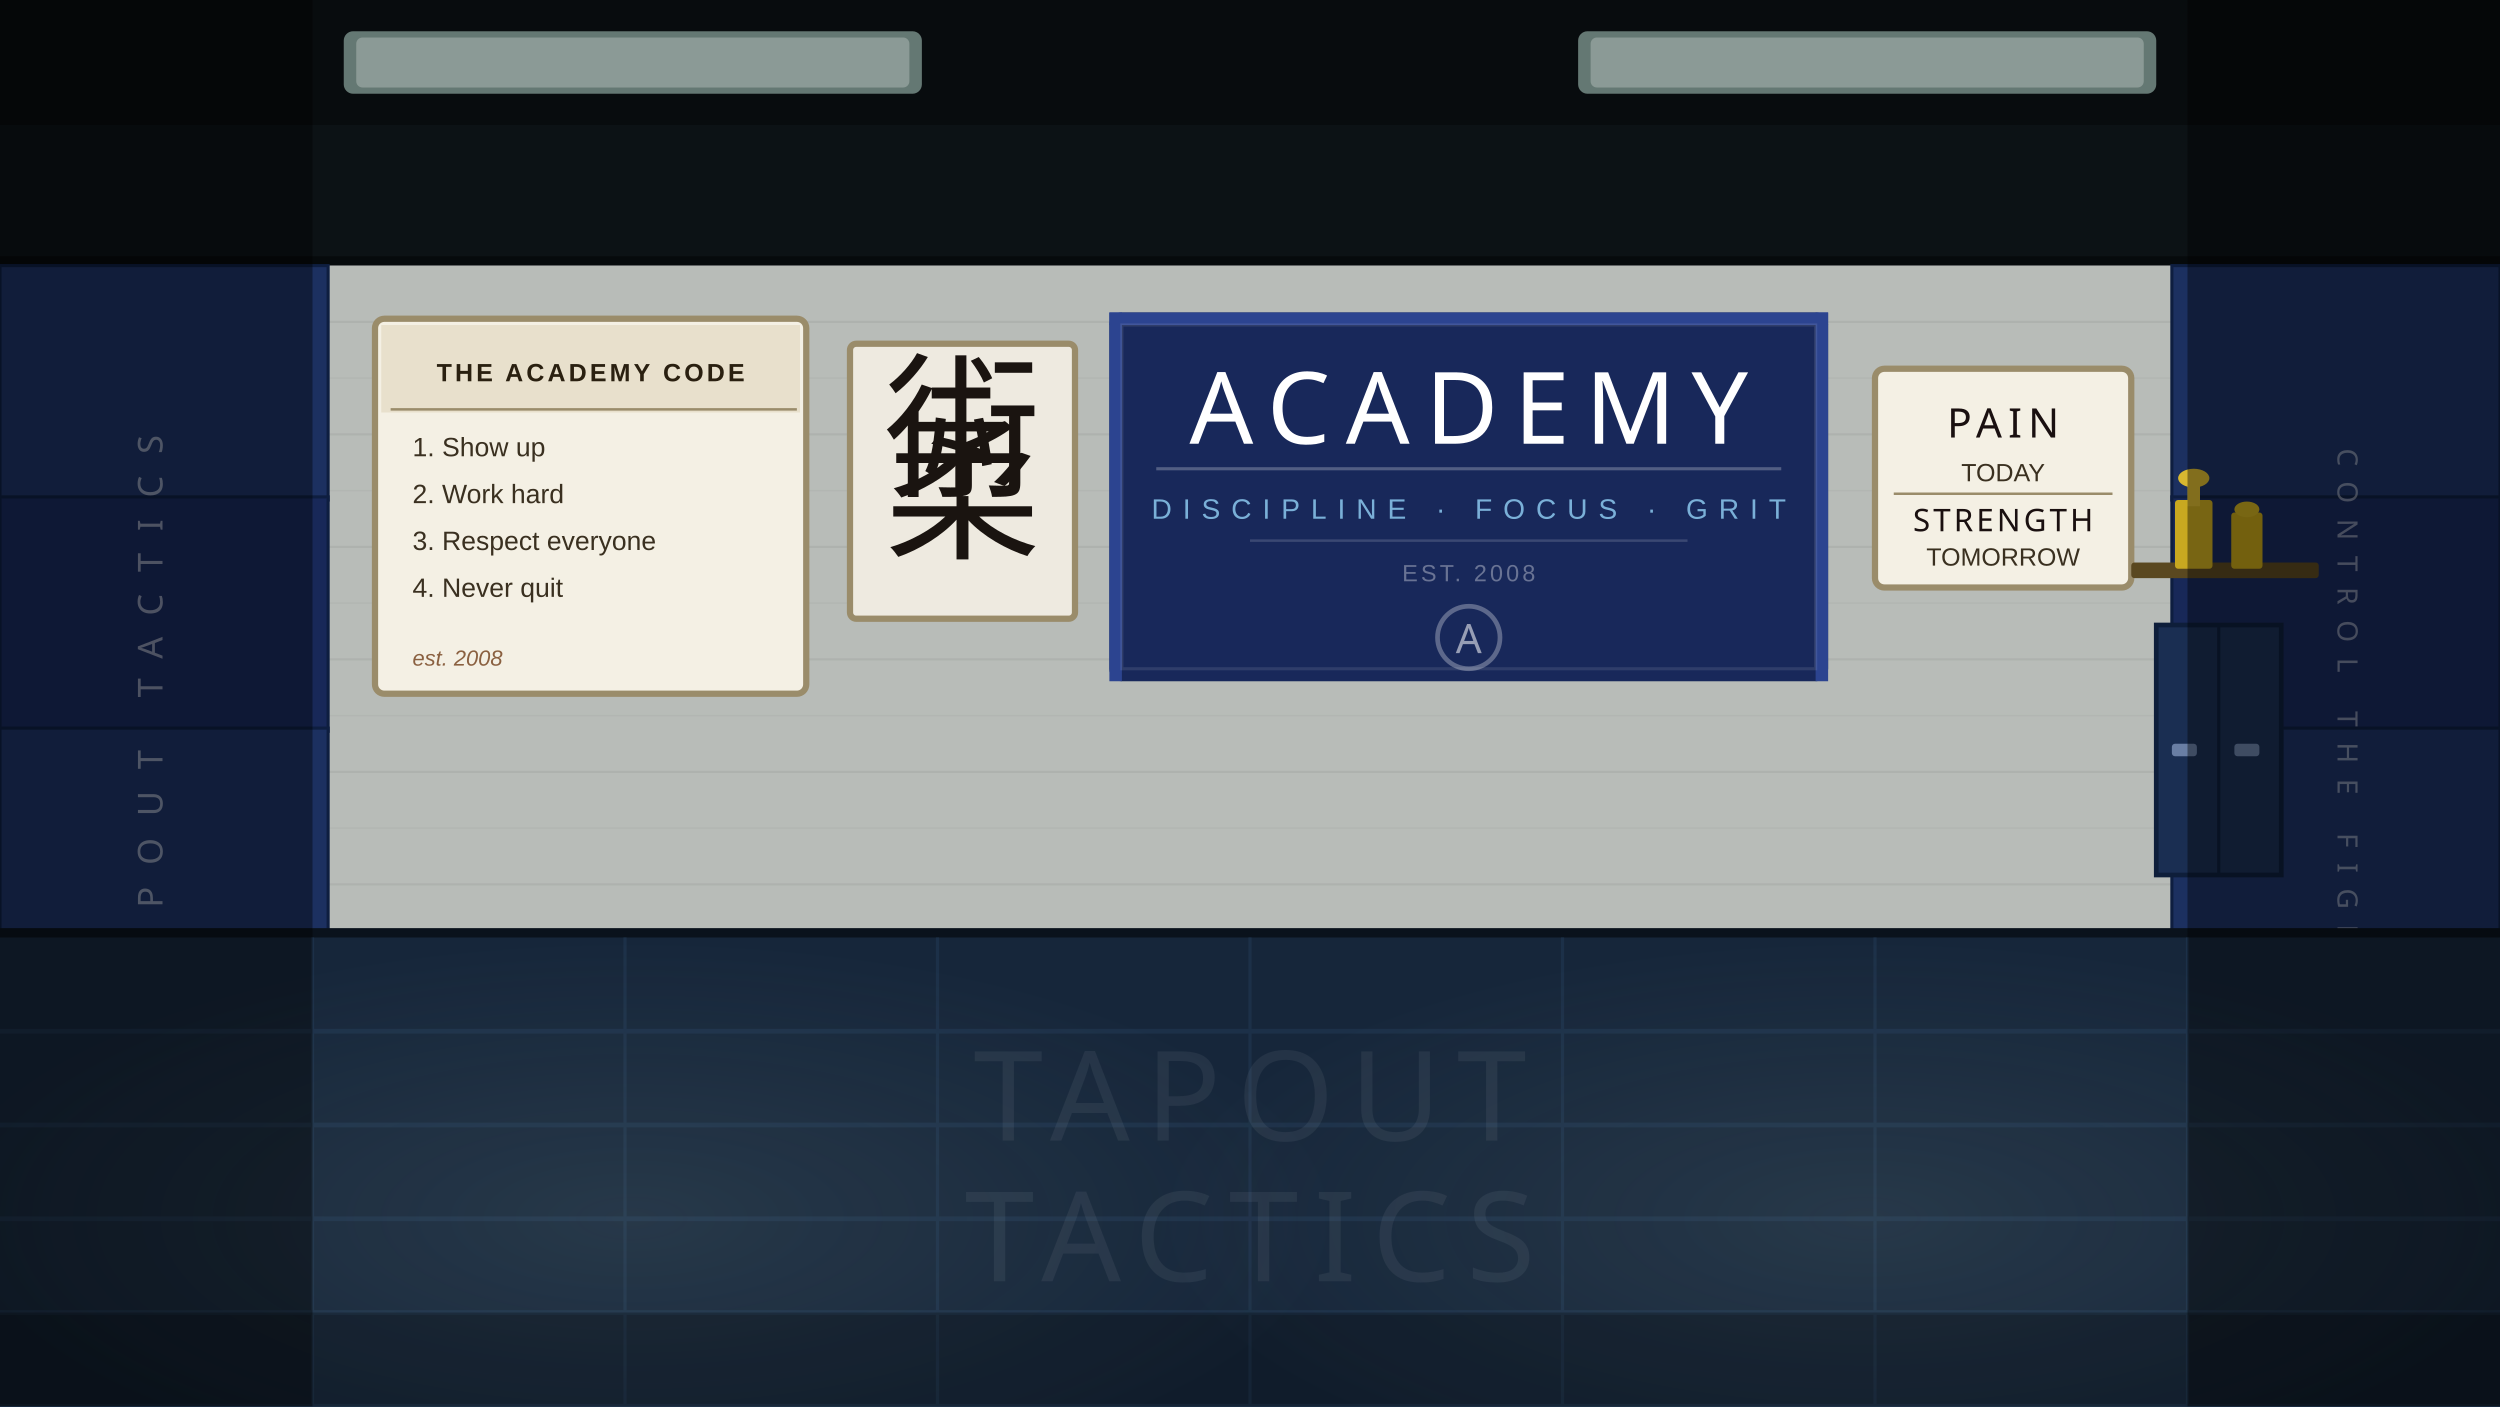
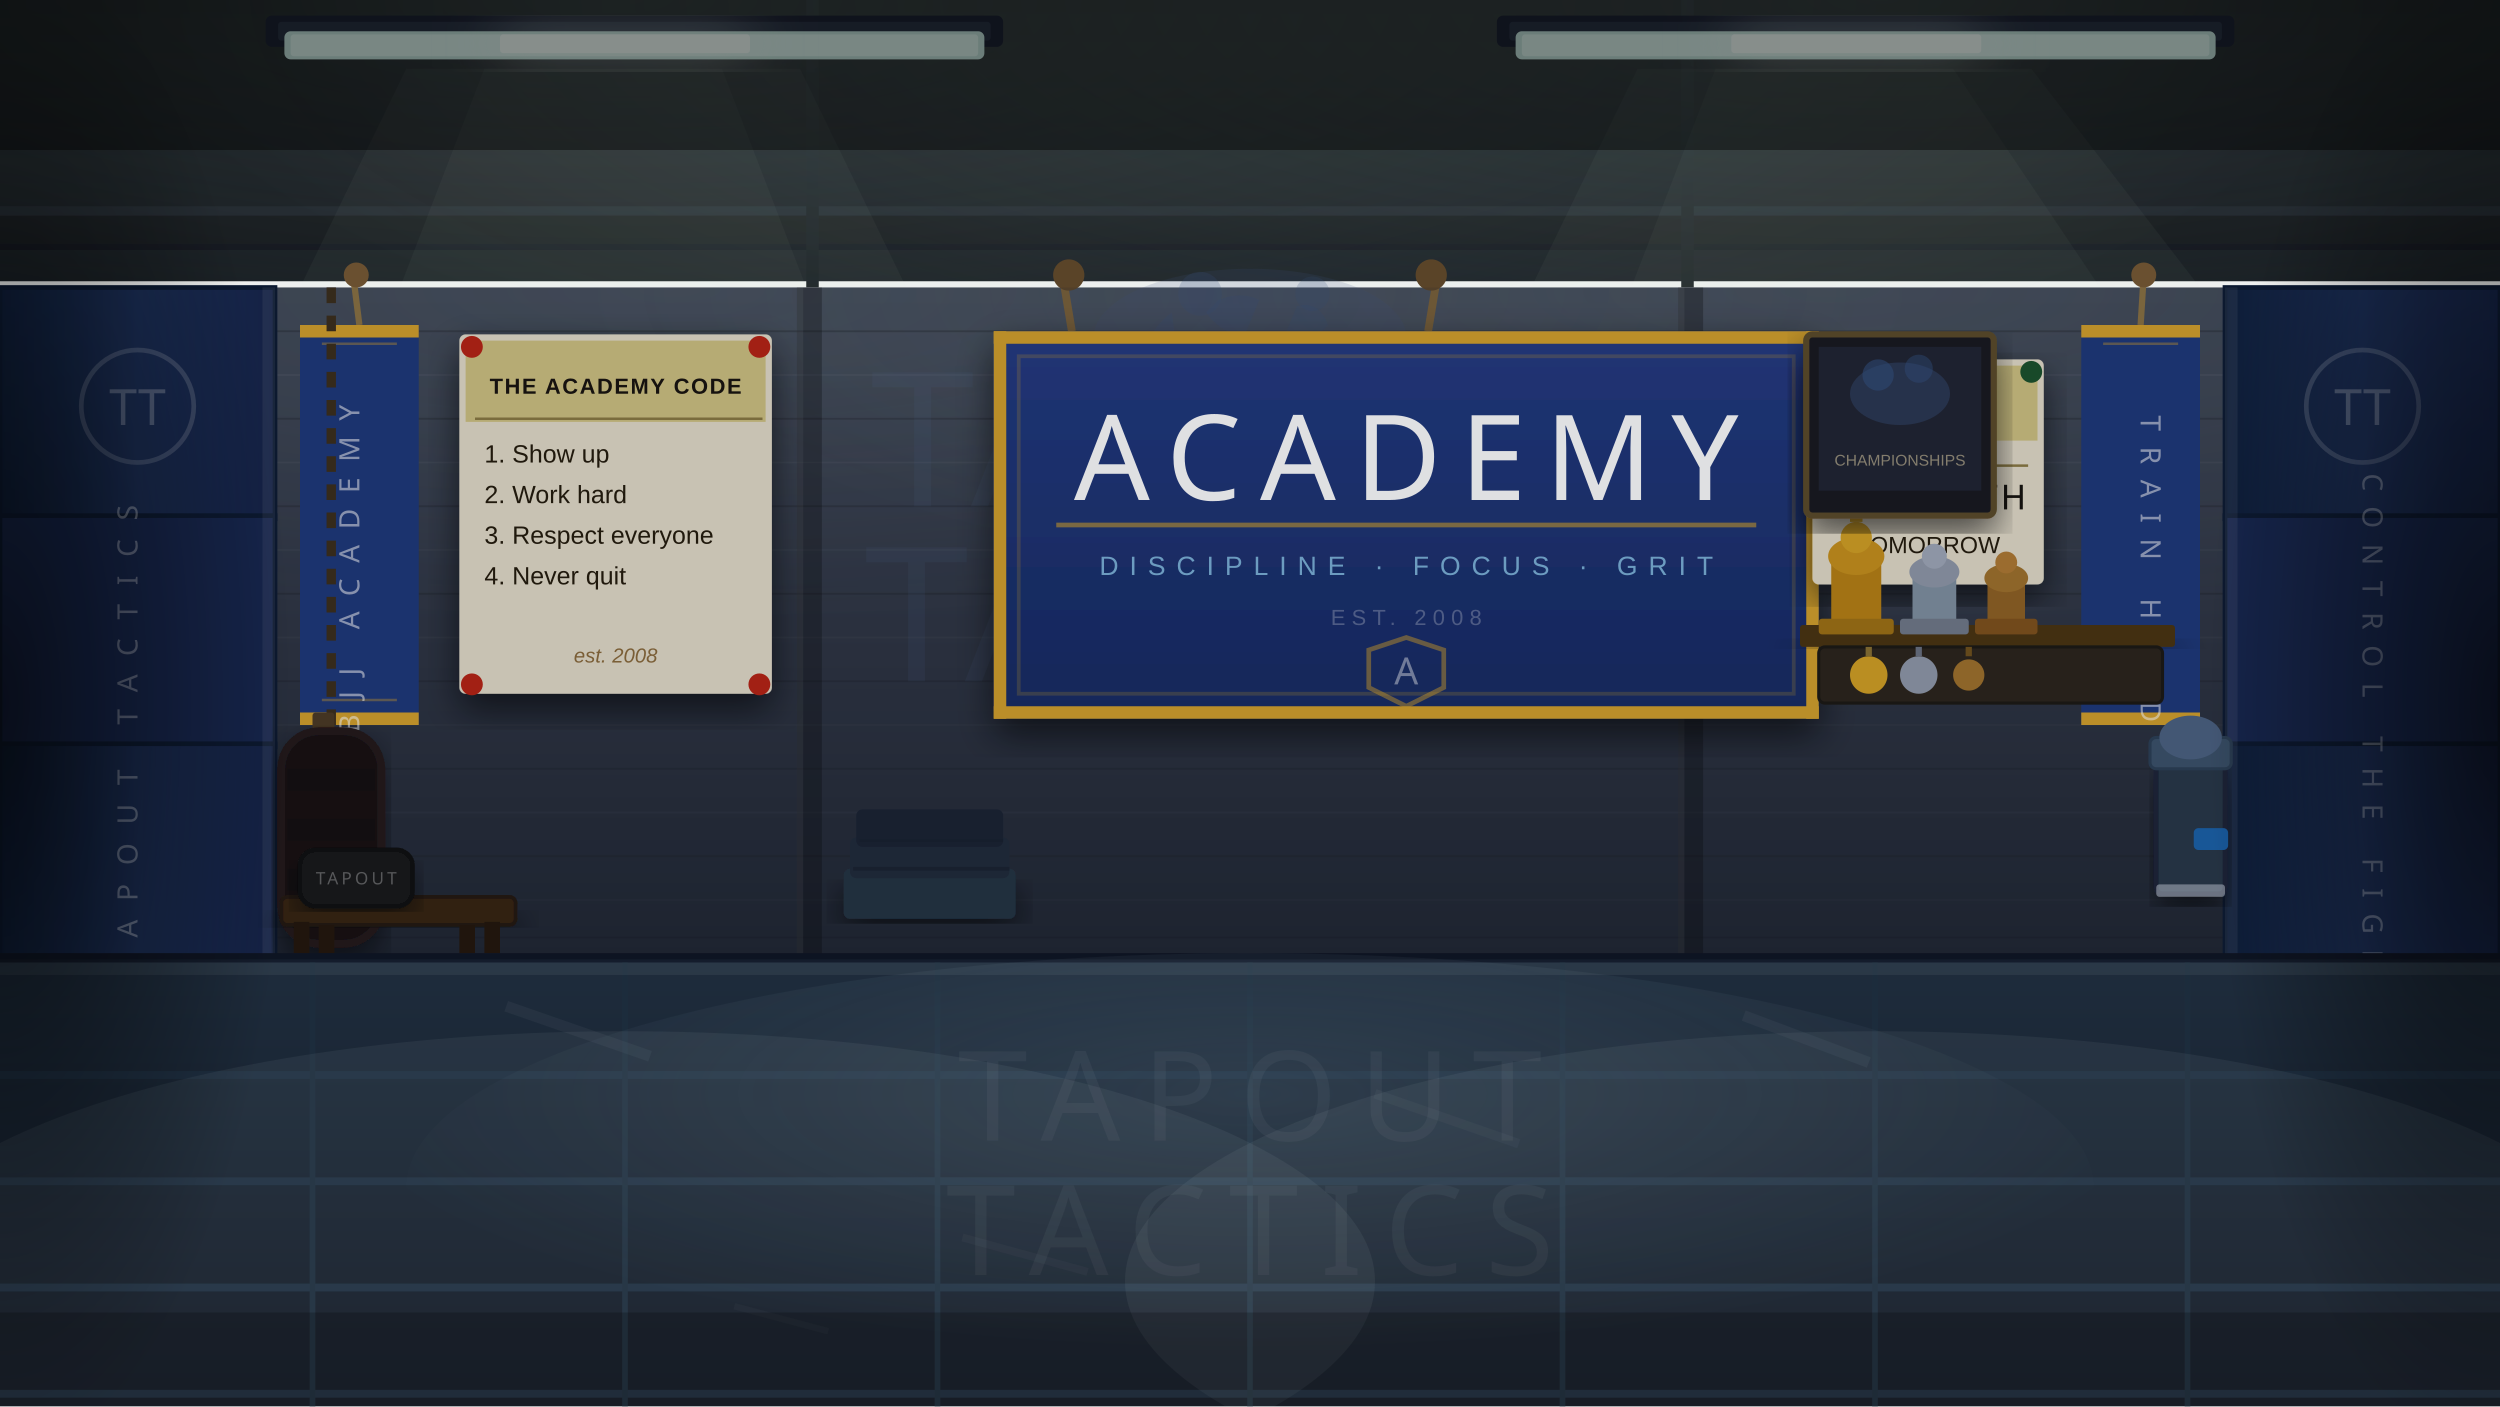
<svg xmlns="http://www.w3.org/2000/svg" viewBox="0 0 800 450">
  <defs>
-     <radialGradient id="lg1" cx="50%" cy="0%" r="80%" gradientTransform="scale(1,0.4)">
-       <stop offset="0%" stop-color="#c8e8d8" stop-opacity="0.22" />
-       <stop offset="100%" stop-color="#c8e8d8" stop-opacity="0" />
-     </radialGradient>
-     <radialGradient id="lg2" cx="50%" cy="0%" r="80%" gradientTransform="scale(1,0.4)">
-       <stop offset="0%" stop-color="#c8e8d8" stop-opacity="0.22" />
-       <stop offset="100%" stop-color="#c8e8d8" stop-opacity="0" />
-     </radialGradient>
-     <radialGradient id="fl1" cx="50%" cy="50%" r="50%">
-       <stop offset="0%" stop-color="#c0ddd0" stop-opacity="0.1" />
-       <stop offset="100%" stop-color="#c0ddd0" stop-opacity="0" />
-     </radialGradient>
-     <radialGradient id="fl2" cx="50%" cy="50%" r="50%">
-       <stop offset="0%" stop-color="#c0ddd0" stop-opacity="0.1" />
-       <stop offset="100%" stop-color="#c0ddd0" stop-opacity="0" />
+     <filter id="glow" x="-100%" y="-100%" width="300%" height="300%">
+       <feGaussianBlur in="SourceGraphic" stdDeviation="10" result="blur" />
+       <feMerge>
+         <feMergeNode in="blur" />
+         <feMergeNode in="SourceGraphic" />
+       </feMerge>
+     </filter>
+     <filter id="softglow" x="-200%" y="-200%" width="500%" height="500%">
+       <feGaussianBlur in="SourceGraphic" stdDeviation="18" />
+     </filter>
+     <filter id="shadow">
+       <feDropShadow dx="0" dy="5" stdDeviation="6" flood-color="#000" flood-opacity="0.65" />
+     </filter>
+     <filter id="lightshadow">
+       <feDropShadow dx="2" dy="2" stdDeviation="3" flood-color="#000" flood-opacity="0.5" />
+     </filter>
+     <linearGradient id="wall" x1="0" y1="0" x2="0" y2="1">
+       <stop offset="0%" stop-color="#383f4e" />
+       <stop offset="55%" stop-color="#2c3240" />
+       <stop offset="100%" stop-color="#1e2430" />
+     </linearGradient>
+     <linearGradient id="floor" x1="0" y1="0" x2="0" y2="1">
+       <stop offset="0%" stop-color="#1e2c3c" />
+       <stop offset="100%" stop-color="#111824" />
+     </linearGradient>
+     <linearGradient id="pad" x1="0" y1="0" x2="1" y2="0">
+       <stop offset="0%" stop-color="#0c1c38" />
+       <stop offset="50%" stop-color="#1a2e58" />
+       <stop offset="100%" stop-color="#142248" />
+     </linearGradient>
+     <linearGradient id="banner" x1="0" y1="0" x2="0" y2="1">
+       <stop offset="0%" stop-color="#223880" />
+       <stop offset="100%" stop-color="#142860" />
+     </linearGradient>
+     <linearGradient id="ceiling" x1="0" y1="0" x2="0" y2="1">
+       <stop offset="0%" stop-color="#06080c" />
+       <stop offset="100%" stop-color="#0e1218" />
+     </linearGradient>
+     <radialGradient id="lbeam1" cx="25%" cy="0%" r="70%" gradientTransform="scale(1,0.5)">
+       <stop offset="0%" stop-color="#c8e8de" stop-opacity="0.18" />
+       <stop offset="100%" stop-color="#c8e8de" stop-opacity="0" />
+     </radialGradient>
+     <radialGradient id="lbeam2" cx="75%" cy="0%" r="70%" gradientTransform="scale(1,0.5)">
+       <stop offset="0%" stop-color="#c8e8de" stop-opacity="0.18" />
+       <stop offset="100%" stop-color="#c8e8de" stop-opacity="0" />
+     </radialGradient>
+     <radialGradient id="fglow" cx="50%" cy="30%" r="55%">
+       <stop offset="0%" stop-color="#a8c8d8" stop-opacity="0.14" />
+       <stop offset="100%" stop-color="#a8c8d8" stop-opacity="0" />
+     </radialGradient>
+     <radialGradient id="vleft" cx="0%" cy="50%" r="55%">
+       <stop offset="0%" stop-color="#000" stop-opacity="0.72" />
+       <stop offset="100%" stop-color="#000" stop-opacity="0" />
+     </radialGradient>
+     <radialGradient id="vright" cx="100%" cy="50%" r="55%">
+       <stop offset="0%" stop-color="#000" stop-opacity="0.72" />
+       <stop offset="100%" stop-color="#000" stop-opacity="0" />
+     </radialGradient>
+     <radialGradient id="walllight1" cx="27%" cy="0%" r="50%">
+       <stop offset="0%" stop-color="#c8e0d8" stop-opacity="0.1" />
+       <stop offset="100%" stop-color="#c8e0d8" stop-opacity="0" />
+     </radialGradient>
+     <radialGradient id="walllight2" cx="73%" cy="0%" r="50%">
+       <stop offset="0%" stop-color="#c8e0d8" stop-opacity="0.1" />
+       <stop offset="100%" stop-color="#c8e0d8" stop-opacity="0" />
    </radialGradient>
  </defs>
-   <rect width="800" height="85" fill="#0c1215" />
-   <rect y="82" width="800" height="3" fill="#060a0c" />
-   <rect x="110" y="10" width="185" height="20" rx="3" fill="#9ab8b0" />
-   <rect x="114" y="12" width="177" height="16" rx="2" fill="#d5ede6" />
-   <ellipse cx="202" cy="12" rx="160" ry="70" fill="url(#lg1)" />
-   <rect x="505" y="10" width="185" height="20" rx="3" fill="#9ab8b0" />
-   <rect x="509" y="12" width="177" height="16" rx="2" fill="#d5ede6" />
-   <ellipse cx="597" cy="12" rx="160" ry="70" fill="url(#lg2)" />
-   <rect y="85" width="800" height="215" fill="#c4c8c4" />
-   <rect y="85" width="800" height="215" fill="rgba(0,0,0,0.06)" />
-   <line x1="0" y1="103" x2="800" y2="103" stroke="#aeb2ae" stroke-width="0.7" />
-   <line x1="0" y1="121" x2="800" y2="121" stroke="#b2b6b2" stroke-width="0.5" />
-   <line x1="0" y1="139" x2="800" y2="139" stroke="#aeb2ae" stroke-width="0.7" />
-   <line x1="0" y1="157" x2="800" y2="157" stroke="#b2b6b2" stroke-width="0.5" />
-   <line x1="0" y1="175" x2="800" y2="175" stroke="#aeb2ae" stroke-width="0.7" />
-   <line x1="0" y1="193" x2="800" y2="193" stroke="#b2b6b2" stroke-width="0.5" />
-   <line x1="0" y1="211" x2="800" y2="211" stroke="#aeb2ae" stroke-width="0.7" />
-   <line x1="0" y1="229" x2="800" y2="229" stroke="#b2b6b2" stroke-width="0.5" />
-   <line x1="0" y1="247" x2="800" y2="247" stroke="#aeb2ae" stroke-width="0.7" />
-   <line x1="0" y1="265" x2="800" y2="265" stroke="#b2b6b2" stroke-width="0.5" />
-   <line x1="0" y1="283" x2="800" y2="283" stroke="#aeb2ae" stroke-width="0.7" />
-   <rect x="0" y="85" width="105" height="75" rx="0" fill="#1c3060" stroke="#0e1e40" stroke-width="1" />
-   <rect x="0" y="159" width="105" height="75" rx="0" fill="#182858" stroke="#0e1e40" stroke-width="1" />
-   <rect x="0" y="233" width="105" height="67" rx="0" fill="#1c3060" stroke="#0e1e40" stroke-width="1" />
-   <text x="52" y="228" text-anchor="middle" fill="rgba(255,255,255,0.45)" font-family="Impact,sans-serif" font-size="11" letter-spacing="7" transform="rotate(-90 52 228)">TAPOUT TACTICS</text>
-   <rect x="695" y="85" width="105" height="75" rx="0" fill="#1c3060" stroke="#0e1e40" stroke-width="1" />
-   <rect x="695" y="159" width="105" height="75" rx="0" fill="#182858" stroke="#0e1e40" stroke-width="1" />
-   <rect x="695" y="233" width="105" height="67" rx="0" fill="#1c3060" stroke="#0e1e40" stroke-width="1" />
-   <text x="748" y="228" text-anchor="middle" fill="rgba(255,255,255,0.4)" font-family="Impact,sans-serif" font-size="9" letter-spacing="5" transform="rotate(90 748 228)">CONTROL THE FIGHT</text>
-   <rect x="120" y="102" width="138" height="120" rx="3" fill="#f4f0e4" stroke="#9a8c6a" stroke-width="2" />
-   <rect x="122" y="104" width="134" height="28" fill="#e8e0cc" />
-   <text x="189" y="122" text-anchor="middle" fill="#2a2010" font-family="Arial,sans-serif" font-size="8" font-weight="bold" letter-spacing="1">THE ACADEMY CODE</text>
-   <line x1="125" y1="131" x2="255" y2="131" stroke="#9a8c6a" stroke-width="0.8" />
-   <text x="132" y="146" fill="#3a3020" font-family="Arial,sans-serif" font-size="8.5">1. Show up</text>
-   <text x="132" y="161" fill="#3a3020" font-family="Arial,sans-serif" font-size="8.5">2. Work hard</text>
-   <text x="132" y="176" fill="#3a3020" font-family="Arial,sans-serif" font-size="8.5">3. Respect everyone</text>
-   <text x="132" y="191" fill="#3a3020" font-family="Arial,sans-serif" font-size="8.5">4. Never quit</text>
-   <text x="132" y="213" fill="#8a6040" font-family="Arial,sans-serif" font-size="7" font-style="italic">est. 2008</text>
-   <rect x="272" y="110" width="72" height="88" rx="2" fill="#eeeae0" stroke="#9a8c6a" stroke-width="2" />
-   <text x="308" y="175" text-anchor="middle" fill="#1a1410" font-family="serif" font-size="50">柔</text>
-   <text x="308" y="155" text-anchor="middle" fill="#1a1410" font-family="serif" font-size="50">術</text>
-   <rect x="355" y="100" width="230" height="118" rx="4" fill="#18285a" />
-   <rect x="355" y="100" width="230" height="4" fill="#2c4490" />
-   <rect x="355" y="100" width="4" height="118" fill="#2c4490" />
-   <rect x="581" y="100" width="4" height="118" fill="#2c4490" />
-   <rect x="359" y="104" width="222" height="110" fill="none" stroke="rgba(255,255,255,0.1)" stroke-width="1" />
-   <text x="470" y="142" text-anchor="middle" fill="#ffffff" font-family="Impact,sans-serif" font-size="32" letter-spacing="5">ACADEMY</text>
-   <line x1="370" y1="150" x2="570" y2="150" stroke="rgba(255,255,255,0.25)" stroke-width="1" />
-   <text x="470" y="166" text-anchor="middle" fill="#7ab0d8" font-family="Arial,sans-serif" font-size="9" letter-spacing="3.5">DISCIPLINE · FOCUS · GRIT</text>
-   <line x1="400" y1="173" x2="540" y2="173" stroke="rgba(255,255,255,0.15)" stroke-width="0.8" />
-   <text x="470" y="186" text-anchor="middle" fill="rgba(255,255,255,0.35)" font-family="Arial,sans-serif" font-size="7.5" letter-spacing="1">EST. 2008</text>
-   <circle cx="470" cy="204" r="10" fill="none" stroke="rgba(255,255,255,0.3)" stroke-width="1.5" />
-   <text x="470" y="209" text-anchor="middle" fill="rgba(255,255,255,0.55)" font-family="Impact,sans-serif" font-size="13">A</text>
-   <rect x="600" y="118" width="82" height="70" rx="3" fill="#f4f0e4" stroke="#9a8c6a" stroke-width="2" />
-   <text x="641" y="140" text-anchor="middle" fill="#1a1010" font-family="Impact,sans-serif" font-size="13" letter-spacing="2">PAIN</text>
-   <text x="641" y="154" text-anchor="middle" fill="#3a3020" font-family="Arial,sans-serif" font-size="8">TODAY</text>
-   <line x1="606" y1="158" x2="676" y2="158" stroke="#9a8c6a" stroke-width="0.8" />
-   <text x="641" y="170" text-anchor="middle" fill="#1a1010" font-family="Impact,sans-serif" font-size="10" letter-spacing="1">STRENGTH</text>
-   <text x="641" y="181" text-anchor="middle" fill="#3a3020" font-family="Arial,sans-serif" font-size="8">TOMORROW</text>
-   <rect x="690" y="200" width="40" height="80" fill="#1a2e52" stroke="#0e1e3a" stroke-width="1.5" />
-   <line x1="710" y1="200" x2="710" y2="280" stroke="#0e1e3a" stroke-width="1" />
-   <rect x="695" y="238" width="8" height="4" rx="1" fill="#8aa0c8" opacity="0.7" />
-   <rect x="715" y="238" width="8" height="4" rx="1" fill="#8aa0c8" opacity="0.7" />
-   <rect x="682" y="180" width="60" height="5" fill="#5a4820" rx="1" />
-   <rect x="696" y="160" width="12" height="22" fill="#c8a820" rx="1" />
-   <rect x="700" y="154" width="4" height="8" fill="#d8b830" />
-   <ellipse cx="702" cy="153" rx="5" ry="3" fill="#d8b830" />
-   <rect x="714" y="164" width="10" height="18" fill="#c0a018" rx="1" />
-   <ellipse cx="719" cy="163" rx="4" ry="2.5" fill="#c8aa20" />
-   <rect y="297" width="800" height="5" fill="#0a121c" />
-   <rect y="300" width="800" height="150" fill="#16263a" />
-   <line x1="0" y1="330" x2="800" y2="330" stroke="#1c3048" stroke-width="1.5" />
-   <line x1="0" y1="360" x2="800" y2="360" stroke="#1c3048" stroke-width="1.5" />
-   <line x1="0" y1="390" x2="800" y2="390" stroke="#1c3048" stroke-width="1.5" />
-   <line x1="0" y1="420" x2="800" y2="420" stroke="#1c3048" stroke-width="1.5" />
-   <line x1="0" y1="450" x2="800" y2="450" stroke="#1c3048" stroke-width="1.5" />
-   <line x1="100" y1="300" x2="100" y2="450" stroke="#1c3048" stroke-width="1" />
-   <line x1="200" y1="300" x2="200" y2="450" stroke="#1c3048" stroke-width="1" />
-   <line x1="300" y1="300" x2="300" y2="450" stroke="#1c3048" stroke-width="1" />
-   <line x1="400" y1="300" x2="400" y2="450" stroke="#1c3048" stroke-width="1" />
-   <line x1="500" y1="300" x2="500" y2="450" stroke="#1c3048" stroke-width="1" />
-   <line x1="600" y1="300" x2="600" y2="450" stroke="#1c3048" stroke-width="1" />
-   <line x1="700" y1="300" x2="700" y2="450" stroke="#1c3048" stroke-width="1" />
-   <text x="400" y="365" text-anchor="middle" fill="rgba(255,255,255,0.06)" font-family="Impact,sans-serif" font-size="40" letter-spacing="5">TAPOUT</text>
-   <text x="400" y="410" text-anchor="middle" fill="rgba(255,255,255,0.06)" font-family="Impact,sans-serif" font-size="40" letter-spacing="5">TACTICS</text>
-   <ellipse cx="202" cy="390" rx="230" ry="90" fill="url(#fl1)" />
-   <ellipse cx="597" cy="390" rx="230" ry="90" fill="url(#fl2)" />
-   <rect width="100" height="450" fill="rgba(0,0,0,0.4)" />
-   <rect x="700" width="100" height="450" fill="rgba(0,0,0,0.4)" />
-   <rect width="800" height="40" fill="rgba(0,0,0,0.35)" />
-   <rect y="420" width="800" height="30" fill="rgba(0,0,0,0.25)" />
+   <rect width="800" height="90" fill="url(#ceiling)" />
+   <rect y="68" width="800" height="10" fill="#0a0c10" />
+   <rect y="66" width="800" height="3" fill="#141820" />
+   <rect y="78" width="800" height="2" fill="#060810" />
+   <rect x="258" y="0" width="4" height="92" fill="#0a0e14" />
+   <rect x="538" y="0" width="4" height="92" fill="#0a0e14" />
+   <rect width="800" height="450" fill="url(#lbeam1)" />
+   <rect width="800" height="450" fill="url(#lbeam2)" />
+   <rect x="85" y="5" width="236" height="10" rx="2" fill="#1a2030" />
+   <rect x="89" y="7" width="228" height="6" rx="1" fill="#263040" />
+   <rect x="91" y="10" width="224" height="9" rx="2" fill="#b8d8d0" />
+   <rect x="93" y="11" width="220" height="7" rx="1" fill="#d0e8e2" />
+   <rect x="160" y="11" width="80" height="6" rx="1" fill="#e8f4f0" filter="url(#glow)" />
+   <rect x="479" y="5" width="236" height="10" rx="2" fill="#1a2030" />
+   <rect x="483" y="7" width="228" height="6" rx="1" fill="#263040" />
+   <rect x="485" y="10" width="224" height="9" rx="2" fill="#b8d8d0" />
+   <rect x="487" y="11" width="220" height="7" rx="1" fill="#d0e8e2" />
+   <rect x="554" y="11" width="80" height="6" rx="1" fill="#e8f4f0" filter="url(#glow)" />
+   <polygon points="130,22 256,22 290,92 96,92" fill="rgba(200,228,218,0.04)" />
+   <polygon points="155,22 231,22 258,92 128,92" fill="rgba(200,228,218,0.035)" />
+   <polygon points="524,22 650,22 704,92 490,92" fill="rgba(200,228,218,0.04)" />
+   <polygon points="549,22 625,22 672,92 522,92" fill="rgba(200,228,218,0.035)" />
+   <rect y="92" width="800" height="215" fill="url(#wall)" />
+   <rect y="92" width="800" height="215" fill="url(#walllight1)" />
+   <rect y="92" width="800" height="215" fill="url(#walllight2)" />
+   <line x1="0" y1="106" x2="800" y2="106" stroke="rgba(0,0,0,0.2)" stroke-width="0.6" />
+   <line x1="0" y1="120" x2="800" y2="120" stroke="rgba(255,255,255,0.045)" stroke-width="0.5" />
+   <line x1="0" y1="134" x2="800" y2="134" stroke="rgba(0,0,0,0.18)" stroke-width="0.6" />
+   <line x1="0" y1="148" x2="800" y2="148" stroke="rgba(255,255,255,0.04)" stroke-width="0.5" />
+   <line x1="0" y1="162" x2="800" y2="162" stroke="rgba(0,0,0,0.16)" stroke-width="0.6" />
+   <line x1="0" y1="176" x2="800" y2="176" stroke="rgba(255,255,255,0.035)" stroke-width="0.5" />
+   <line x1="0" y1="190" x2="800" y2="190" stroke="rgba(0,0,0,0.15)" stroke-width="0.6" />
+   <line x1="0" y1="204" x2="800" y2="204" stroke="rgba(255,255,255,0.03)" stroke-width="0.5" />
+   <line x1="0" y1="218" x2="800" y2="218" stroke="rgba(0,0,0,0.14)" stroke-width="0.6" />
+   <line x1="0" y1="232" x2="800" y2="232" stroke="rgba(255,255,255,0.03)" stroke-width="0.5" />
+   <line x1="0" y1="246" x2="800" y2="246" stroke="rgba(0,0,0,0.12)" stroke-width="0.6" />
+   <line x1="0" y1="260" x2="800" y2="260" stroke="rgba(255,255,255,0.025)" stroke-width="0.5" />
+   <line x1="0" y1="274" x2="800" y2="274" stroke="rgba(0,0,0,0.1)" stroke-width="0.6" />
+   <line x1="0" y1="288" x2="800" y2="288" stroke="rgba(255,255,255,0.02)" stroke-width="0.5" />
+   <line x1="0" y1="300" x2="800" y2="300" stroke="rgba(0,0,0,0.1)" stroke-width="0.6" />
+   <rect x="255" y="92" width="8" height="215" fill="rgba(0,0,0,0.28)" />
+   <rect x="255" y="92" width="2" height="215" fill="rgba(255,255,255,0.06)" />
+   <rect x="537" y="92" width="8" height="215" fill="rgba(0,0,0,0.28)" />
+   <rect x="537" y="92" width="2" height="215" fill="rgba(255,255,255,0.06)" />
+   <rect x="0" y="92" width="88" height="74" fill="url(#pad)" stroke="#0a1830" stroke-width="1.5" />
+   <rect x="0" y="165" width="88" height="74" fill="#162650" stroke="#0a1830" stroke-width="1.5" />
+   <rect x="0" y="238" width="88" height="69" fill="url(#pad)" stroke="#0a1830" stroke-width="1.5" />
+   <rect x="84" y="92" width="4" height="215" fill="rgba(255,255,255,0.07)" />
+   <circle cx="44" cy="130" r="18" fill="none" stroke="rgba(255,255,255,0.18)" stroke-width="1.5" />
+   <text x="44" y="136" text-anchor="middle" font-family="Impact,sans-serif" font-size="16" fill="rgba(255,255,255,0.28)">TT</text>
+   <text x="44" y="236" text-anchor="middle" font-family="Impact,sans-serif" font-size="9" letter-spacing="6" fill="rgba(255,255,255,0.38)" transform="rotate(-90 44 236)">TAPOUT TACTICS</text>
+   <rect x="712" y="92" width="88" height="74" fill="url(#pad)" stroke="#0a1830" stroke-width="1.5" />
+   <rect x="712" y="165" width="88" height="74" fill="#162650" stroke="#0a1830" stroke-width="1.5" />
+   <rect x="712" y="238" width="88" height="69" fill="url(#pad)" stroke="#0a1830" stroke-width="1.5" />
+   <rect x="712" y="92" width="4" height="215" fill="rgba(255,255,255,0.07)" />
+   <circle cx="756" cy="130" r="18" fill="none" stroke="rgba(255,255,255,0.18)" stroke-width="1.5" />
+   <text x="756" y="136" text-anchor="middle" font-family="Impact,sans-serif" font-size="16" fill="rgba(255,255,255,0.28)">TT</text>
+   <text x="756" y="236" text-anchor="middle" font-family="Impact,sans-serif" font-size="9" letter-spacing="5" fill="rgba(255,255,255,0.35)" transform="rotate(90 756 236)">CONTROL THE FIGHT</text>
+   <line x1="113" y1="88" x2="115" y2="104" stroke="#8a7040" stroke-width="2" />
+   <circle cx="114" cy="88" r="4" fill="#6a5030" />
+   <rect x="96" y="104" width="38" height="128" fill="#1c3678" />
+   <rect x="96" y="104" width="38" height="4" fill="#d4a028" />
+   <rect x="96" y="228" width="38" height="4" fill="#d4a028" />
+   <line x1="103" y1="110" x2="127" y2="110" stroke="rgba(212,160,40,0.4)" stroke-width="0.8" />
+   <line x1="103" y1="224" x2="127" y2="224" stroke="rgba(212,160,40,0.4)" stroke-width="0.8" />
+   <text x="115" y="182" text-anchor="middle" font-family="Impact,sans-serif" font-size="9" letter-spacing="5" fill="rgba(255,255,255,0.55)" transform="rotate(-90 115 182)">BJJ ACADEMY</text>
+   <rect x="147" y="107" width="100" height="115" rx="2" fill="#e4dcc8" filter="url(#shadow)" />
+   <rect x="149" y="109" width="96" height="26" fill="#d0c280" />
+   <text x="197" y="126" text-anchor="middle" font-family="Arial,sans-serif" font-size="7" font-weight="bold" fill="#16100a" letter-spacing="0.5">THE ACADEMY CODE</text>
+   <line x1="152" y1="134" x2="244" y2="134" stroke="#8a7840" stroke-width="0.8" />
+   <text x="155" y="148" font-family="Arial,sans-serif" font-size="8" fill="#221808">1. Show up</text>
+   <text x="155" y="161" font-family="Arial,sans-serif" font-size="8" fill="#221808">2. Work hard</text>
+   <text x="155" y="174" font-family="Arial,sans-serif" font-size="8" fill="#221808">3. Respect everyone</text>
+   <text x="155" y="187" font-family="Arial,sans-serif" font-size="8" fill="#221808">4. Never quit</text>
+   <text x="197" y="212" text-anchor="middle" font-family="Arial,sans-serif" font-size="6.5" fill="#8a6838" font-style="italic">est. 2008</text>
+   <circle cx="151" cy="111" r="3.5" fill="#b82010" />
+   <circle cx="243" cy="111" r="3.5" fill="#b82010" />
+   <circle cx="151" cy="219" r="3.5" fill="#b82010" />
+   <circle cx="243" cy="219" r="3.5" fill="#b82010" />
+   <text x="400" y="162" text-anchor="middle" font-family="Impact,sans-serif" font-size="60" fill="rgba(80,110,160,0.1)" letter-spacing="3">TAPOUT</text>
+   <text x="400" y="218" text-anchor="middle" font-family="Impact,sans-serif" font-size="60" fill="rgba(80,110,160,0.1)" letter-spacing="3">TACTICS</text>
+   <ellipse cx="400" cy="108" rx="50" ry="22" fill="rgba(60,85,130,0.15)" />
+   <path d="M375 100 Q368 105 365 115 Q370 110 376 108" fill="rgba(55,80,125,0.2)" />
+   <path d="M390 96 Q397 93 403 96 L398 108 Q390 106 386 100" fill="rgba(55,80,125,0.22)" />
+   <circle cx="384" cy="94" r="7" fill="rgba(55,80,125,0.2)" />
+   <path d="M415 98 Q422 96 425 104 Q418 112 410 110" fill="rgba(55,80,125,0.18)" />
+   <circle cx="420" cy="94" r="5.5" fill="rgba(55,80,125,0.18)" />
+   <line x1="340" y1="88" x2="343" y2="106" stroke="#7a6038" stroke-width="2.5" />
+   <line x1="460" y1="88" x2="457" y2="106" stroke="#7a6038" stroke-width="2.5" />
+   <circle cx="342" cy="88" r="5" fill="#5a4428" />
+   <circle cx="458" cy="88" r="5" fill="#5a4428" />
+   <rect x="318" y="106" width="264" height="124" rx="3" fill="url(#banner)" filter="url(#shadow)" />
+   <rect x="318" y="106" width="264" height="4" fill="#d4a028" />
+   <rect x="318" y="106" width="4" height="124" fill="#d4a028" />
+   <rect x="578" y="106" width="4" height="124" fill="#d4a028" />
+   <rect x="318" y="226" width="264" height="4" fill="#d4a028" />
+   <rect x="326" y="114" width="248" height="108" fill="none" stroke="rgba(212,160,40,0.22)" stroke-width="1.2" />
+   <text x="450" y="160" text-anchor="middle" font-family="Impact,sans-serif" font-size="38" fill="#ffffff" letter-spacing="6">ACADEMY</text>
+   <line x1="338" y1="168" x2="562" y2="168" stroke="#d4a028" stroke-width="1.5" opacity="0.6" />
+   <text x="450" y="184" text-anchor="middle" font-family="Arial,sans-serif" font-size="8.5" fill="#7ab0d8" letter-spacing="3.5">DISCIPLINE · FOCUS · GRIT</text>
+   <text x="450" y="200" text-anchor="middle" font-family="Arial,sans-serif" font-size="7" fill="rgba(255,255,255,0.28)" letter-spacing="2">EST. 2008</text>
+   <path d="M438 208 L450 204 L462 208 L462 220 L450 226 L438 220 Z" fill="none" stroke="rgba(212,160,40,0.5)" stroke-width="1.5" />
+   <text x="450" y="219" text-anchor="middle" font-family="Impact,sans-serif" font-size="12" fill="rgba(255,255,255,0.45)">A</text>
+   <line x1="686" y1="88" x2="685" y2="104" stroke="#8a7040" stroke-width="2" />
+   <circle cx="686" cy="88" r="4" fill="#6a5030" />
+   <rect x="666" y="104" width="38" height="128" fill="#1c3678" />
+   <rect x="666" y="104" width="38" height="4" fill="#d4a028" />
+   <rect x="666" y="228" width="38" height="4" fill="#d4a028" />
+   <line x1="673" y1="110" x2="697" y2="110" stroke="rgba(212,160,40,0.4)" stroke-width="0.8" />
+   <text x="685" y="182" text-anchor="middle" font-family="Impact,sans-serif" font-size="9" letter-spacing="5" fill="rgba(255,255,255,0.55)" transform="rotate(90 685 182)">TRAIN HARD</text>
+   <rect x="580" y="115" width="74" height="72" rx="2" fill="#e4dcc8" filter="url(#shadow)" />
+   <rect x="582" y="117" width="70" height="24" fill="#d0c280" />
+   <text x="617" y="133" text-anchor="middle" font-family="Impact,sans-serif" font-size="14" fill="#14100a" letter-spacing="2">PAIN</text>
+   <text x="617" y="145" text-anchor="middle" font-family="Arial,sans-serif" font-size="7.5" fill="#221808">TODAY</text>
+   <line x1="585" y1="149" x2="649" y2="149" stroke="#8a7840" stroke-width="0.8" />
+   <text x="617" y="163" text-anchor="middle" font-family="Impact,sans-serif" font-size="11" fill="#14100a" letter-spacing="1">STRENGTH</text>
+   <text x="617" y="177" text-anchor="middle" font-family="Arial,sans-serif" font-size="7.5" fill="#221808">TOMORROW</text>
+   <circle cx="584" cy="119" r="3.5" fill="#185028" />
+   <circle cx="650" cy="119" r="3.5" fill="#185028" />
+   <rect x="576" y="200" width="120" height="7" rx="1" fill="#4a3010" filter="url(#shadow)" />
+   <rect x="586" y="178" width="16" height="24" rx="1" fill="#b88010" />
+   <rect x="582" y="198" width="24" height="5" rx="1" fill="#a07010" />
+   <ellipse cx="594" cy="178" rx="9" ry="6" fill="#c89018" />
+   <circle cx="594" cy="172" r="5" fill="#d4a020" />
+   <line x1="592" y1="166" x2="596" y2="166" stroke="#d4a020" stroke-width="2" />
+   <rect x="612" y="183" width="14" height="18" rx="1" fill="#8090a0" />
+   <rect x="608" y="198" width="22" height="5" rx="1" fill="#707888" />
+   <ellipse cx="619" cy="183" rx="8" ry="5" fill="#9098a8" />
+   <circle cx="619" cy="178" r="4" fill="#a0a8b8" />
+   <rect x="636" y="185" width="12" height="16" rx="1" fill="#906020" />
+   <rect x="632" y="198" width="20" height="5" rx="1" fill="#805018" />
+   <ellipse cx="642" cy="185" rx="7" ry="4.5" fill="#a07028" />
+   <circle cx="642" cy="180" r="3.5" fill="#b07830" />
+   <rect x="582" y="207" width="110" height="18" rx="2" fill="#2a2218" stroke="#1a1610" stroke-width="1" />
+   <circle cx="598" cy="216" r="6" fill="#d4a020" />
+   <circle cx="614" cy="216" r="6" fill="#9098a8" />
+   <circle cx="630" cy="216" r="5" fill="#a07028" />
+   <line x1="598" y1="207" x2="598" y2="210" stroke="#8a7030" stroke-width="2" />
+   <line x1="614" y1="207" x2="614" y2="210" stroke="#6a7080" stroke-width="2" />
+   <line x1="630" y1="207" x2="630" y2="210" stroke="#705018" stroke-width="2" />
+   <rect x="578" y="107" width="60" height="58" rx="2" fill="#14141c" stroke="#5a4828" stroke-width="2" filter="url(#shadow)" />
+   <rect x="582" y="111" width="52" height="46" fill="#1e2230" />
+   <ellipse cx="608" cy="126" rx="16" ry="10" fill="rgba(60,90,140,0.35)" />
+   <circle cx="601" cy="120" r="5" fill="rgba(50,80,130,0.55)" />
+   <circle cx="614" cy="118" r="4.5" fill="rgba(50,80,130,0.45)" />
+   <text x="608" y="149" text-anchor="middle" font-family="Arial,sans-serif" font-size="5" fill="rgba(200,185,150,0.7)">CHAMPIONSHIPS</text>
+   <line x1="106" y1="92" x2="106" y2="240" stroke="#3a2c18" stroke-width="3" stroke-dasharray="5,4" />
+   <rect x="100" y="228" width="7" height="6" rx="1" fill="#4a3820" />
+   <rect x="90" y="234" width="32" height="68" rx="12" fill="#141010" stroke="#201418" stroke-width="2.5" filter="url(#shadow)" />
+   <rect x="92" y="246" width="28" height="7" fill="#0e0c0e" opacity="0.6" />
+   <rect x="92" y="262" width="28" height="7" fill="#0e0c0e" opacity="0.6" />
+   <rect x="92" y="278" width="28" height="7" fill="#0e0c0e" opacity="0.6" />
+   <rect x="690" y="244" width="22" height="42" rx="2" fill="#263444" stroke="#1a2434" stroke-width="1.5" filter="url(#shadow)" />
+   <rect x="688" y="236" width="26" height="10" rx="2" fill="#3a5068" stroke="#2a3e54" stroke-width="1" />
+   <ellipse cx="701" cy="236" rx="10" ry="7" fill="#4a6080" />
+   <rect x="702" y="265" width="11" height="7" rx="1.5" fill="#1860a8" />
+   <rect x="690" y="283" width="22" height="4" rx="1" fill="#d4dce8" opacity="0.5" />
+   <rect x="270" y="278" width="55" height="16" rx="2" fill="#243040" filter="url(#shadow)" />
+   <rect x="272" y="268" width="51" height="13" rx="2" fill="#1e2838" />
+   <rect x="274" y="259" width="47" height="12" rx="2" fill="#182030" />
+   <line x1="273" y1="278" x2="323" y2="278" stroke="#18202e" stroke-width="1.2" />
+   <line x1="275" y1="269" x2="321" y2="269" stroke="#161e2c" stroke-width="0.9" />
+   <rect x="90" y="287" width="75" height="9" rx="2" fill="#362010" stroke="#221408" stroke-width="1.2" filter="url(#shadow)" />
+   <rect x="94" y="295" width="5" height="10" fill="#221408" />
+   <rect x="155" y="295" width="5" height="10" fill="#221408" />
+   <rect x="102" y="296" width="5" height="9" fill="#221408" />
+   <rect x="147" y="296" width="5" height="9" fill="#221408" />
+   <rect x="96" y="272" width="36" height="18" rx="5" fill="#181818" stroke="#0c0c0c" stroke-width="1.5" filter="url(#shadow)" />
+   <text x="114" y="283" text-anchor="middle" font-family="Impact,sans-serif" font-size="5.5" fill="rgba(220,220,220,0.38)" letter-spacing="1">TAPOUT</text>
+   <rect y="305" width="800" height="7" fill="#0c1220" />
+   <rect y="307" width="800" height="3" fill="#141c2c" />
+   <rect y="308" width="800" height="142" fill="url(#floor)" />
+   <line x1="0" y1="344" x2="800" y2="344" stroke="#1e2e40" stroke-width="2.5" />
+   <line x1="0" y1="378" x2="800" y2="378" stroke="#1e2e40" stroke-width="2.5" />
+   <line x1="0" y1="412" x2="800" y2="412" stroke="#1e2e40" stroke-width="2.5" />
+   <line x1="0" y1="446" x2="800" y2="446" stroke="#1e2e40" stroke-width="2.5" />
+   <line x1="100" y1="308" x2="100" y2="450" stroke="#1c2c3c" stroke-width="1.8" />
+   <line x1="200" y1="308" x2="200" y2="450" stroke="#1c2c3c" stroke-width="1.8" />
+   <line x1="300" y1="308" x2="300" y2="450" stroke="#1c2c3c" stroke-width="1.8" />
+   <line x1="400" y1="308" x2="400" y2="450" stroke="#1c2c3c" stroke-width="1.8" />
+   <line x1="500" y1="308" x2="500" y2="450" stroke="#1c2c3c" stroke-width="1.8" />
+   <line x1="600" y1="308" x2="600" y2="450" stroke="#1c2c3c" stroke-width="1.8" />
+   <line x1="700" y1="308" x2="700" y2="450" stroke="#1c2c3c" stroke-width="1.8" />
+   <rect y="308" width="800" height="4" fill="rgba(255,255,255,0.055)" />
+   <line x1="162" y1="322" x2="208" y2="338" stroke="rgba(255,255,255,0.04)" stroke-width="3.5" />
+   <line x1="440" y1="350" x2="486" y2="366" stroke="rgba(255,255,255,0.035)" stroke-width="3" />
+   <line x1="308" y1="396" x2="348" y2="407" stroke="rgba(255,255,255,0.03)" stroke-width="2.5" />
+   <line x1="558" y1="325" x2="598" y2="340" stroke="rgba(255,255,255,0.04)" stroke-width="3.5" />
+   <line x1="235" y1="418" x2="265" y2="426" stroke="rgba(255,255,255,0.025)" stroke-width="2" />
+   <text x="400" y="365" text-anchor="middle" font-family="Impact,sans-serif" font-size="40" fill="rgba(255,255,255,0.045)" letter-spacing="7">TAPOUT</text>
+   <text x="400" y="408" text-anchor="middle" font-family="Impact,sans-serif" font-size="40" fill="rgba(255,255,255,0.045)" letter-spacing="7">TACTICS</text>
+   <ellipse cx="400" cy="380" rx="270" ry="75" fill="url(#fglow)" />
+   <ellipse cx="200" cy="410" rx="240" ry="80" fill="rgba(200,228,216,0.065)" />
+   <ellipse cx="600" cy="410" rx="240" ry="80" fill="rgba(200,228,216,0.065)" />
+   <rect width="170" height="450" fill="url(#vleft)" />
+   <rect x="630" width="170" height="450" fill="url(#vright)" />
+   <rect width="800" height="48" fill="rgba(0,0,0,0.42)" />
+   <rect y="420" width="800" height="30" fill="rgba(0,0,0,0.22)" />
+   <rect y="92" width="800" height="215" fill="rgba(24,32,46,0.14)" />
</svg>
